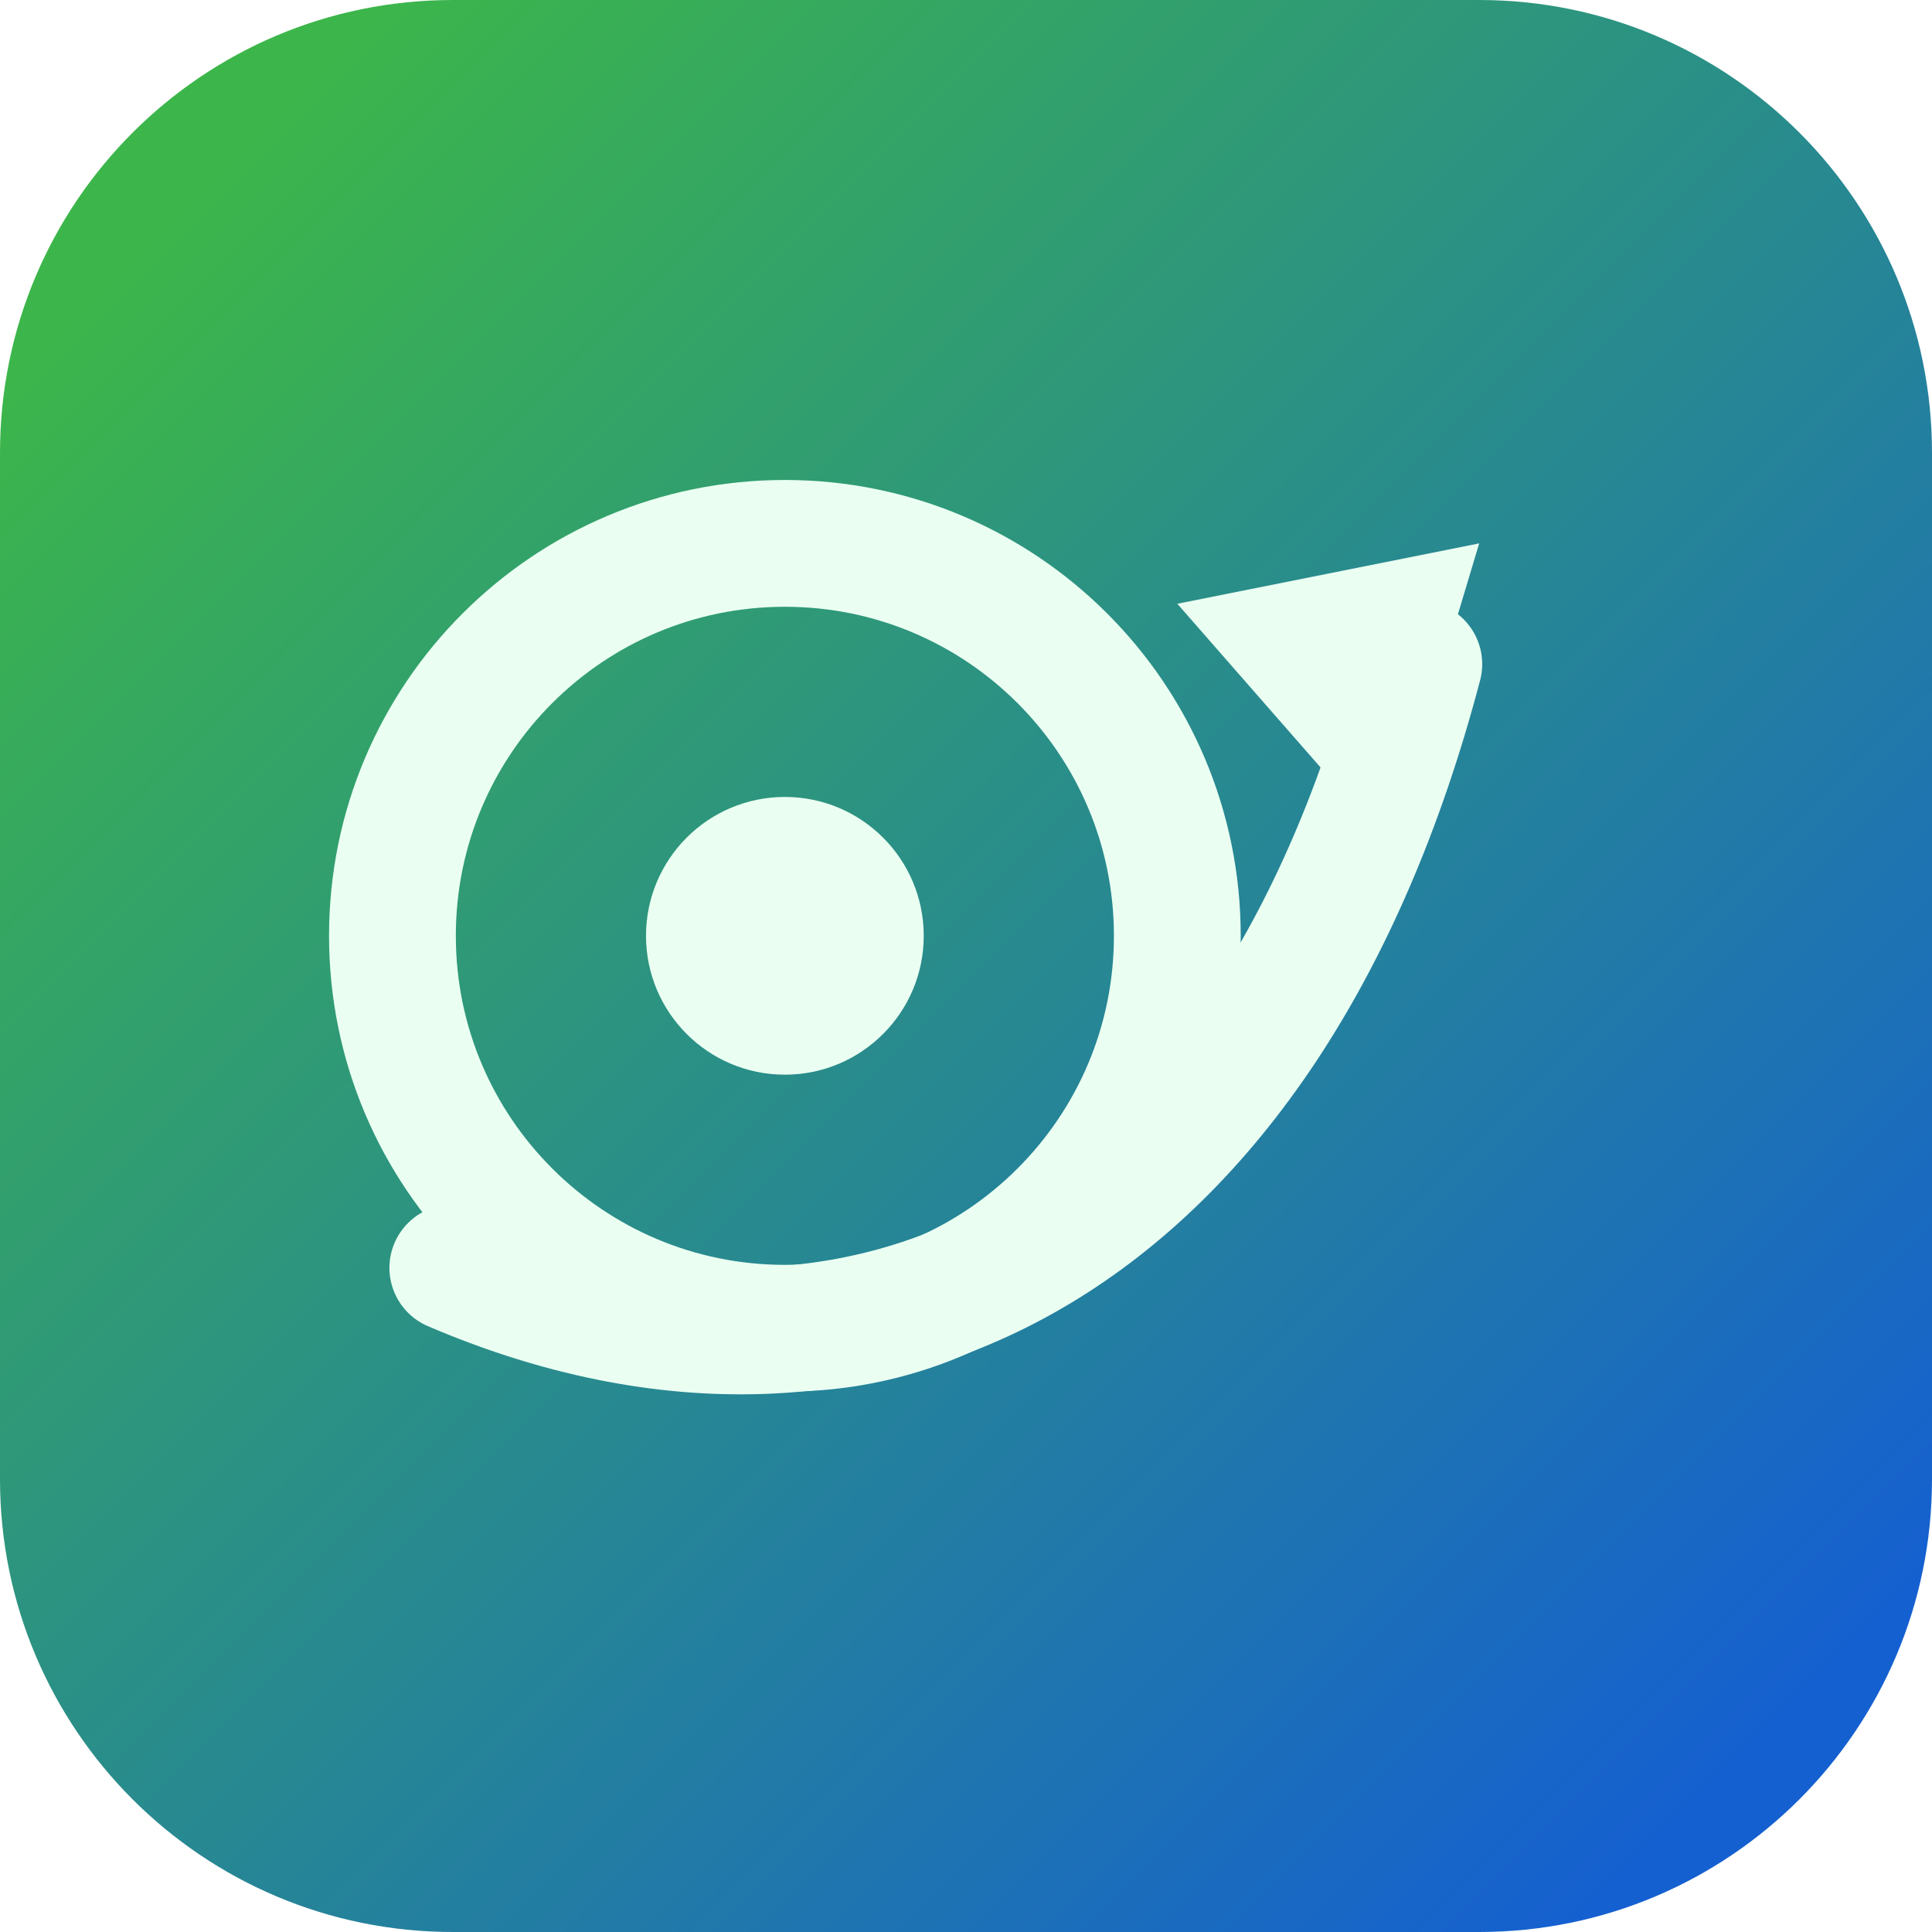
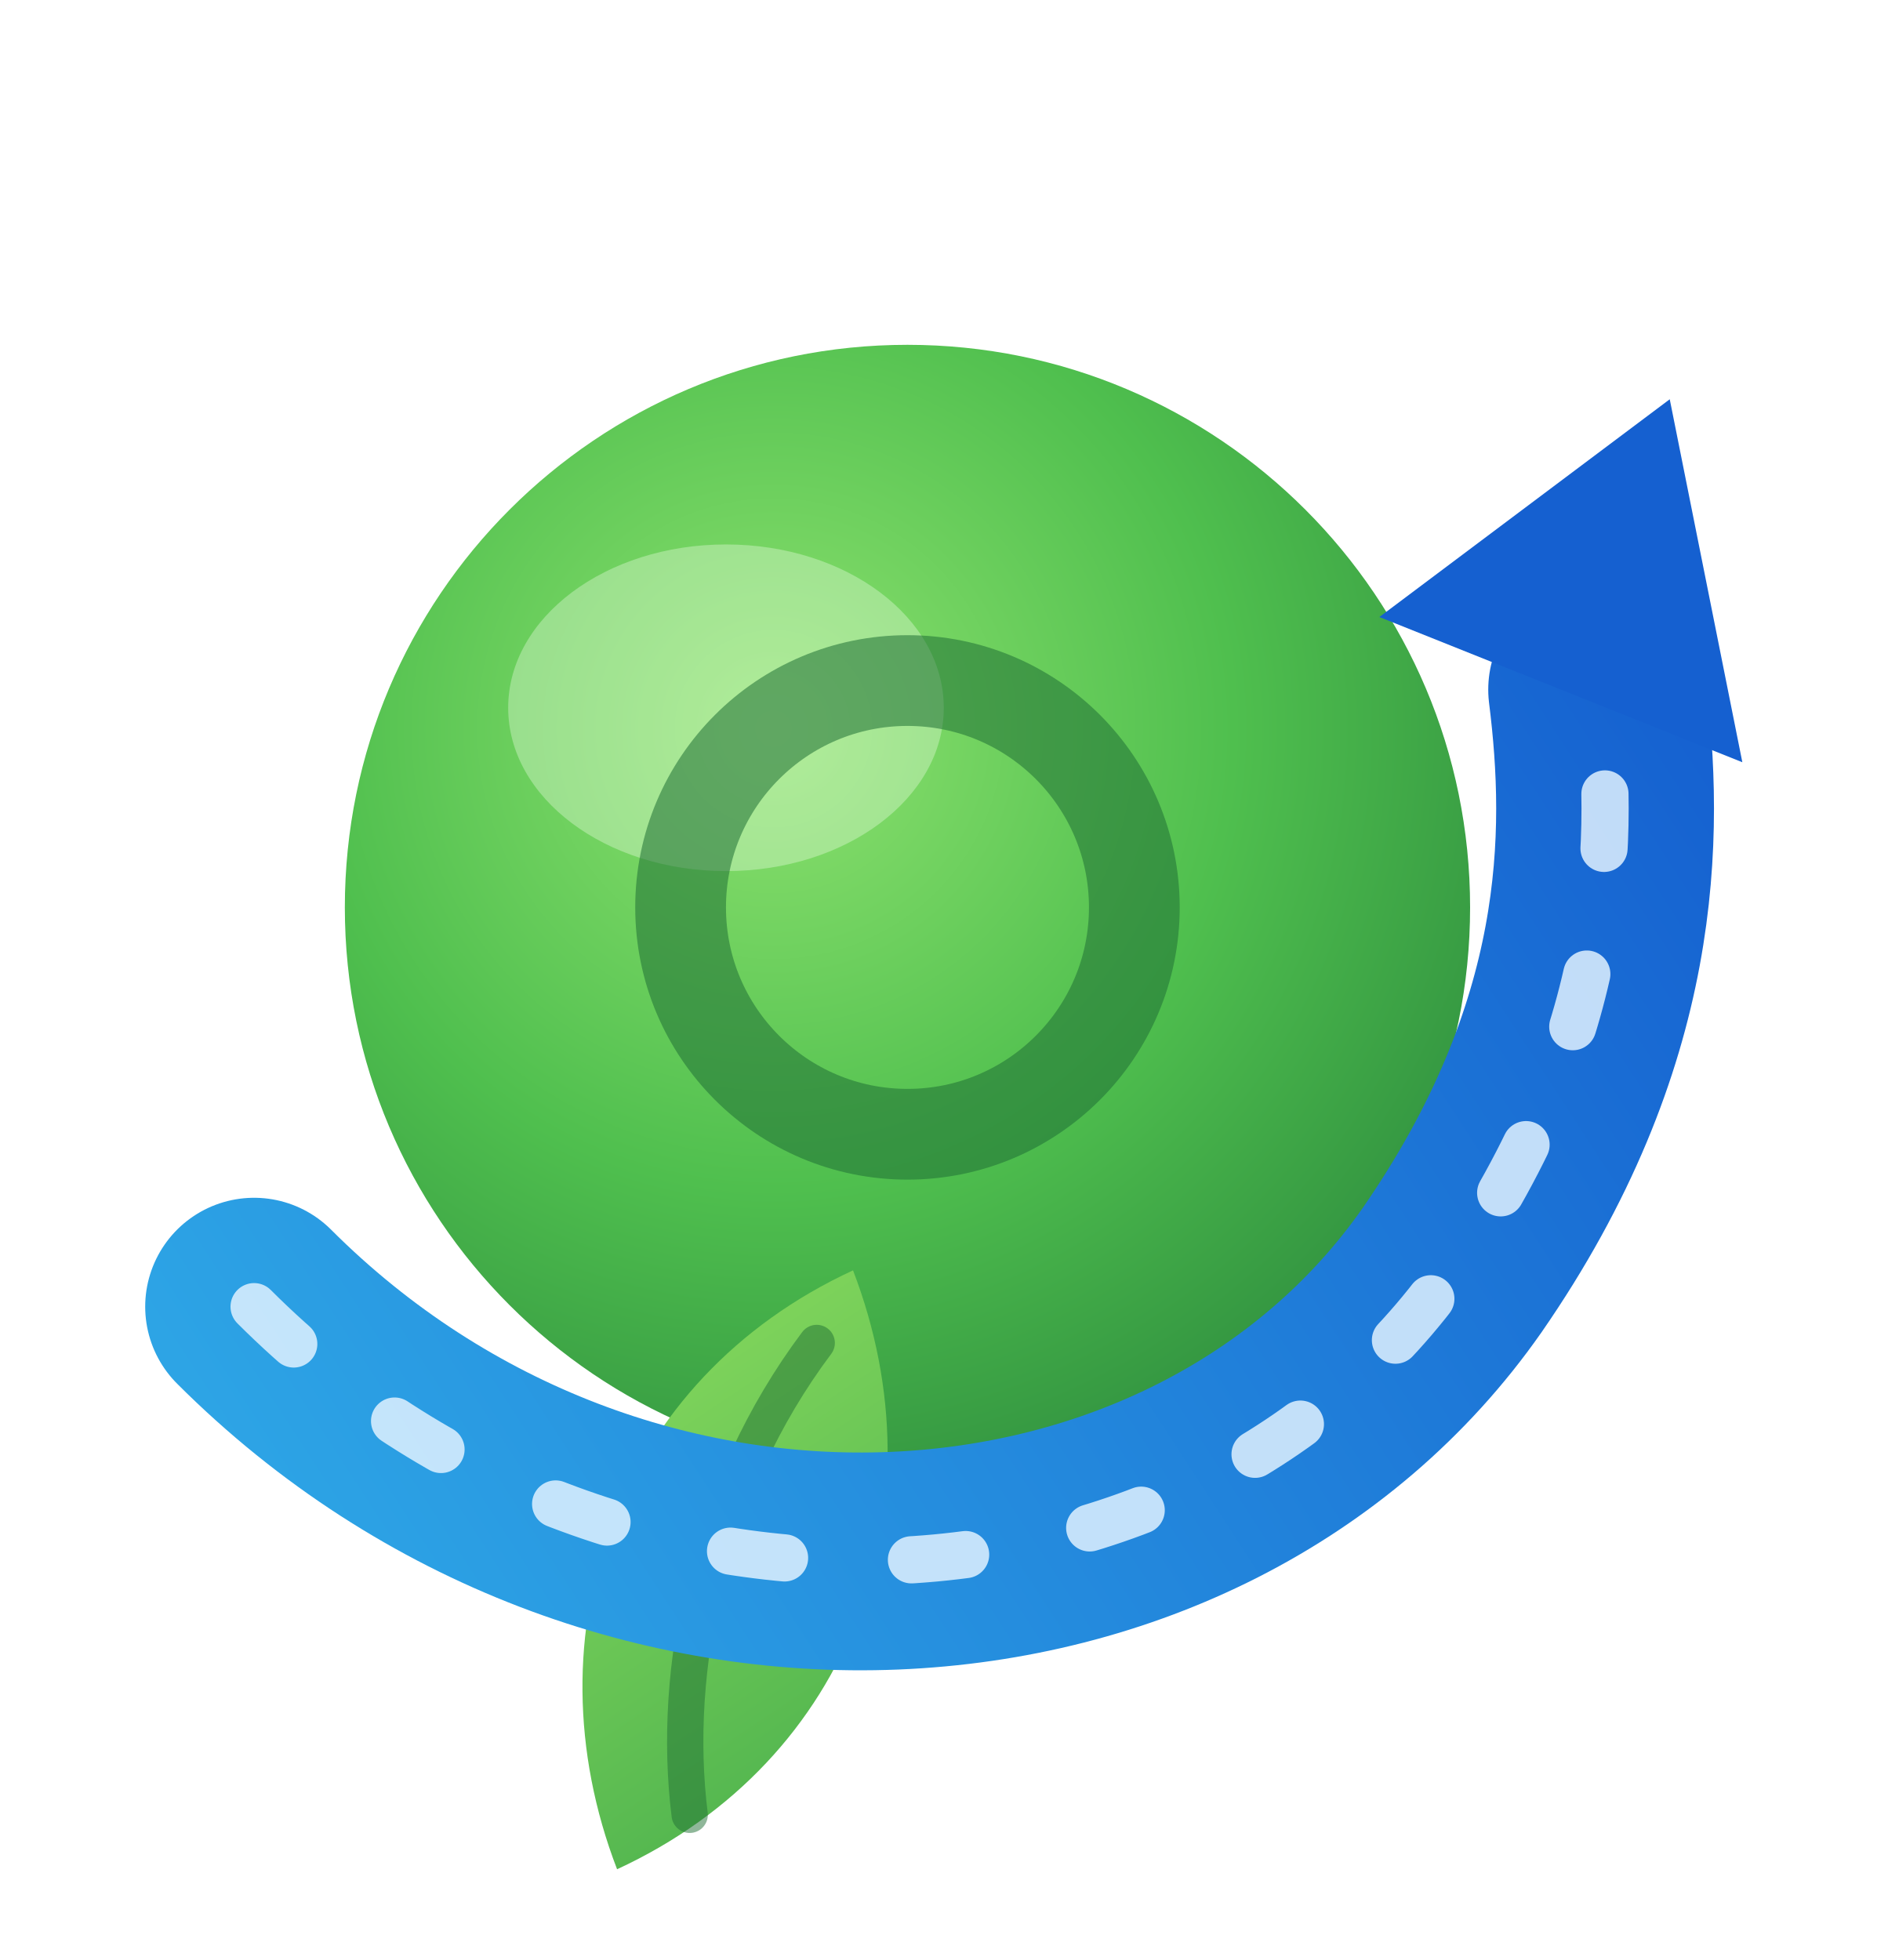
- <svg xmlns="http://www.w3.org/2000/svg" viewBox="0 0 128 128" role="img" aria-label="EcoTrajeto">
+ <svg xmlns="http://www.w3.org/2000/svg" viewBox="0 0 104 108" role="img" aria-label="EcoTrajeto">
  <defs>
-     <linearGradient id="et" x1="12" y1="12" x2="116" y2="116" gradientUnits="userSpaceOnUse">
-       <stop offset="0" stop-color="#3cb64a" />
+     <radialGradient id="globe" cx="0.38" cy="0.34" r="0.75">
+       <stop offset="0" stop-color="#8ee26f" />
+       <stop offset="0.55" stop-color="#4fbf4e" />
+       <stop offset="1" stop-color="#2f8f3f" />
+     </radialGradient>
+     <linearGradient id="road" x1="12" y1="86" x2="92" y2="34" gradientUnits="userSpaceOnUse">
+       <stop offset="0" stop-color="#2ea7e6" />
      <stop offset="1" stop-color="#1560d0" />
    </linearGradient>
+     <linearGradient id="leaf" x1="30" y1="70" x2="58" y2="112" gradientUnits="userSpaceOnUse">
+       <stop offset="0" stop-color="#8ede5f" />
+       <stop offset="1" stop-color="#2f9e46" />
+     </linearGradient>
  </defs>
-   <rect width="128" height="128" rx="30" fill="url(#et)" />
-   <circle cx="52" cy="62" r="26" fill="none" stroke="#eafff2" stroke-width="8.4" />
-   <circle cx="52" cy="62" r="9.2" fill="#eafff2" />
-   <path d="M30 84C58 96 84 82 94 44" fill="none" stroke="#eafff2" stroke-width="8.4" stroke-linecap="round" />
-   <path d="M78 40l20-4-6 20z" fill="#eafff2" />
+   <circle cx="50" cy="50" r="31" fill="url(#globe)" />
+   <ellipse cx="40" cy="39" rx="12" ry="9" fill="#f0ffe8" opacity="0.35" />
+   <circle cx="50" cy="50" r="12.5" fill="none" stroke="#1f6f34" stroke-width="5" opacity="0.55" />
+   <path d="M47 70c-13 6-18 20-13 33 13-6 18-20 13-33z" fill="url(#leaf)" />
+   <path d="M45 74c-6 8-8 18-7 26" fill="none" stroke="#1f6f34" stroke-width="2" stroke-linecap="round" opacity="0.5" />
+   <path d="M14 72C34 92 66 90 80 70c9-13 9-24 8-32" fill="none" stroke="url(#road)" stroke-width="12" stroke-linecap="round" />
+   <path d="M14 72C34 92 66 90 80 70c9-13 9-24 8-32" fill="none" stroke="#dff1ff" stroke-width="2.6" stroke-dasharray="3 7" stroke-linecap="round" opacity="0.85" />
+   <path d="M96 42l-4-20-16 12z" fill="#1560d0" />
</svg>
